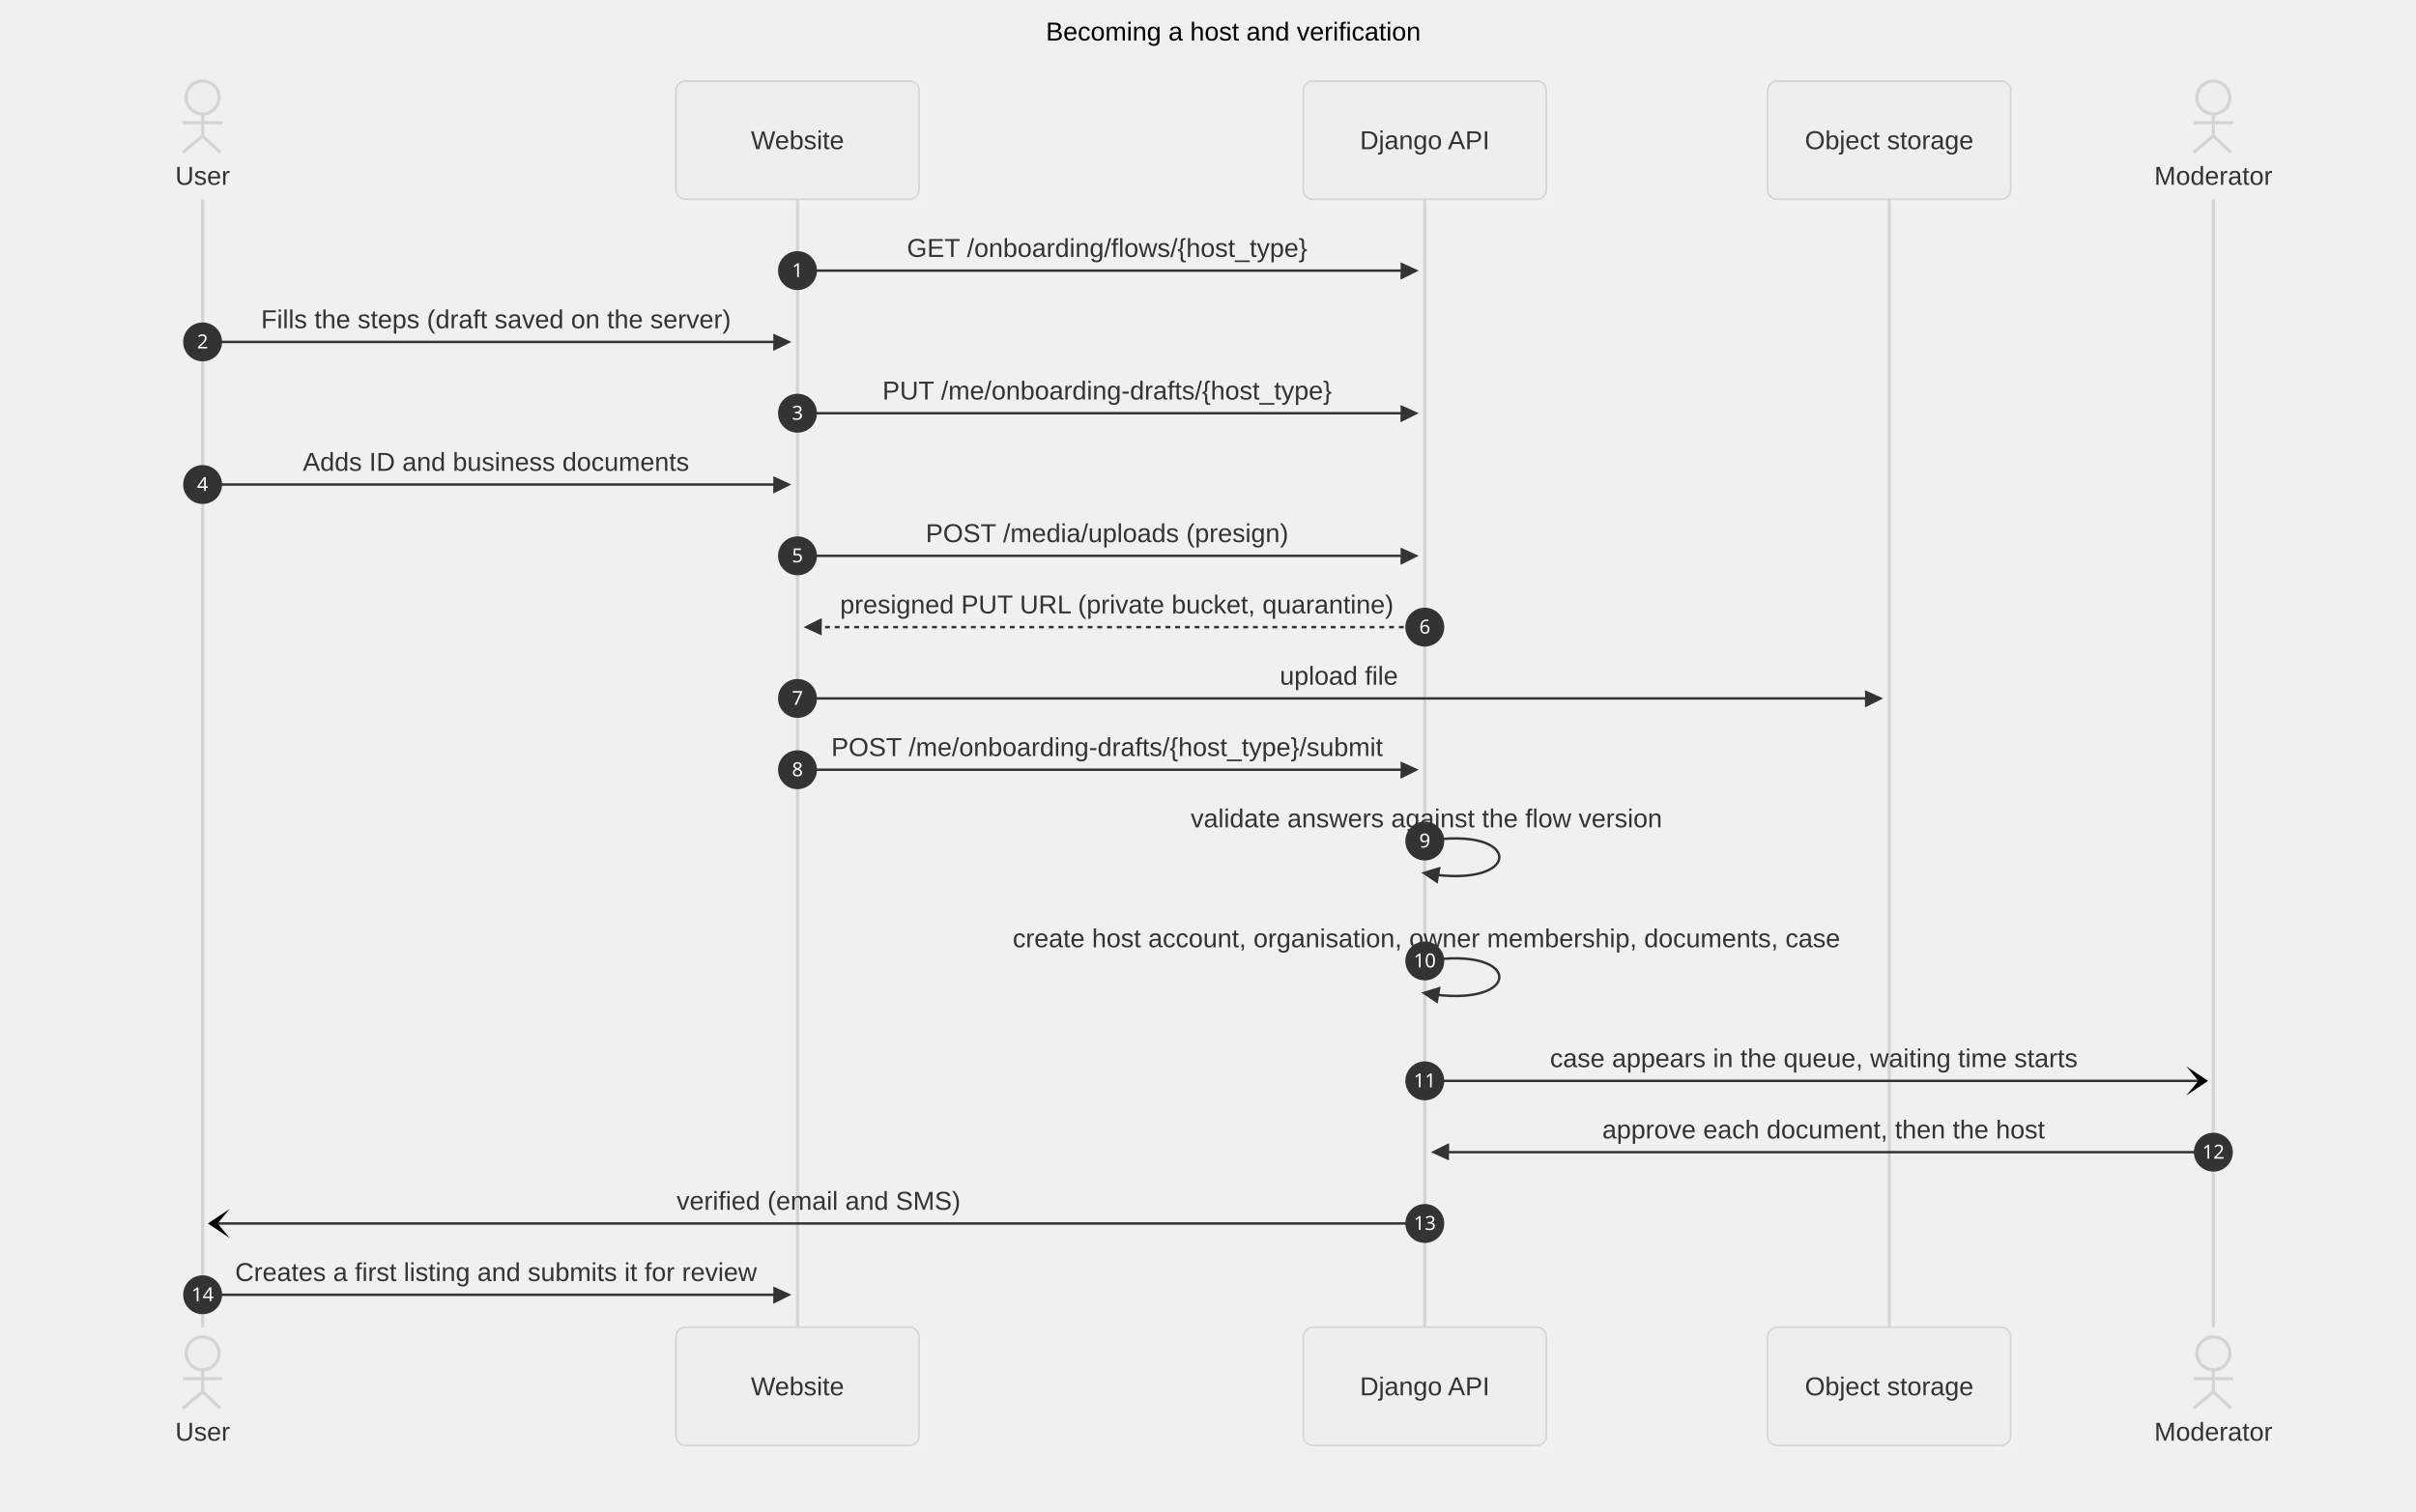
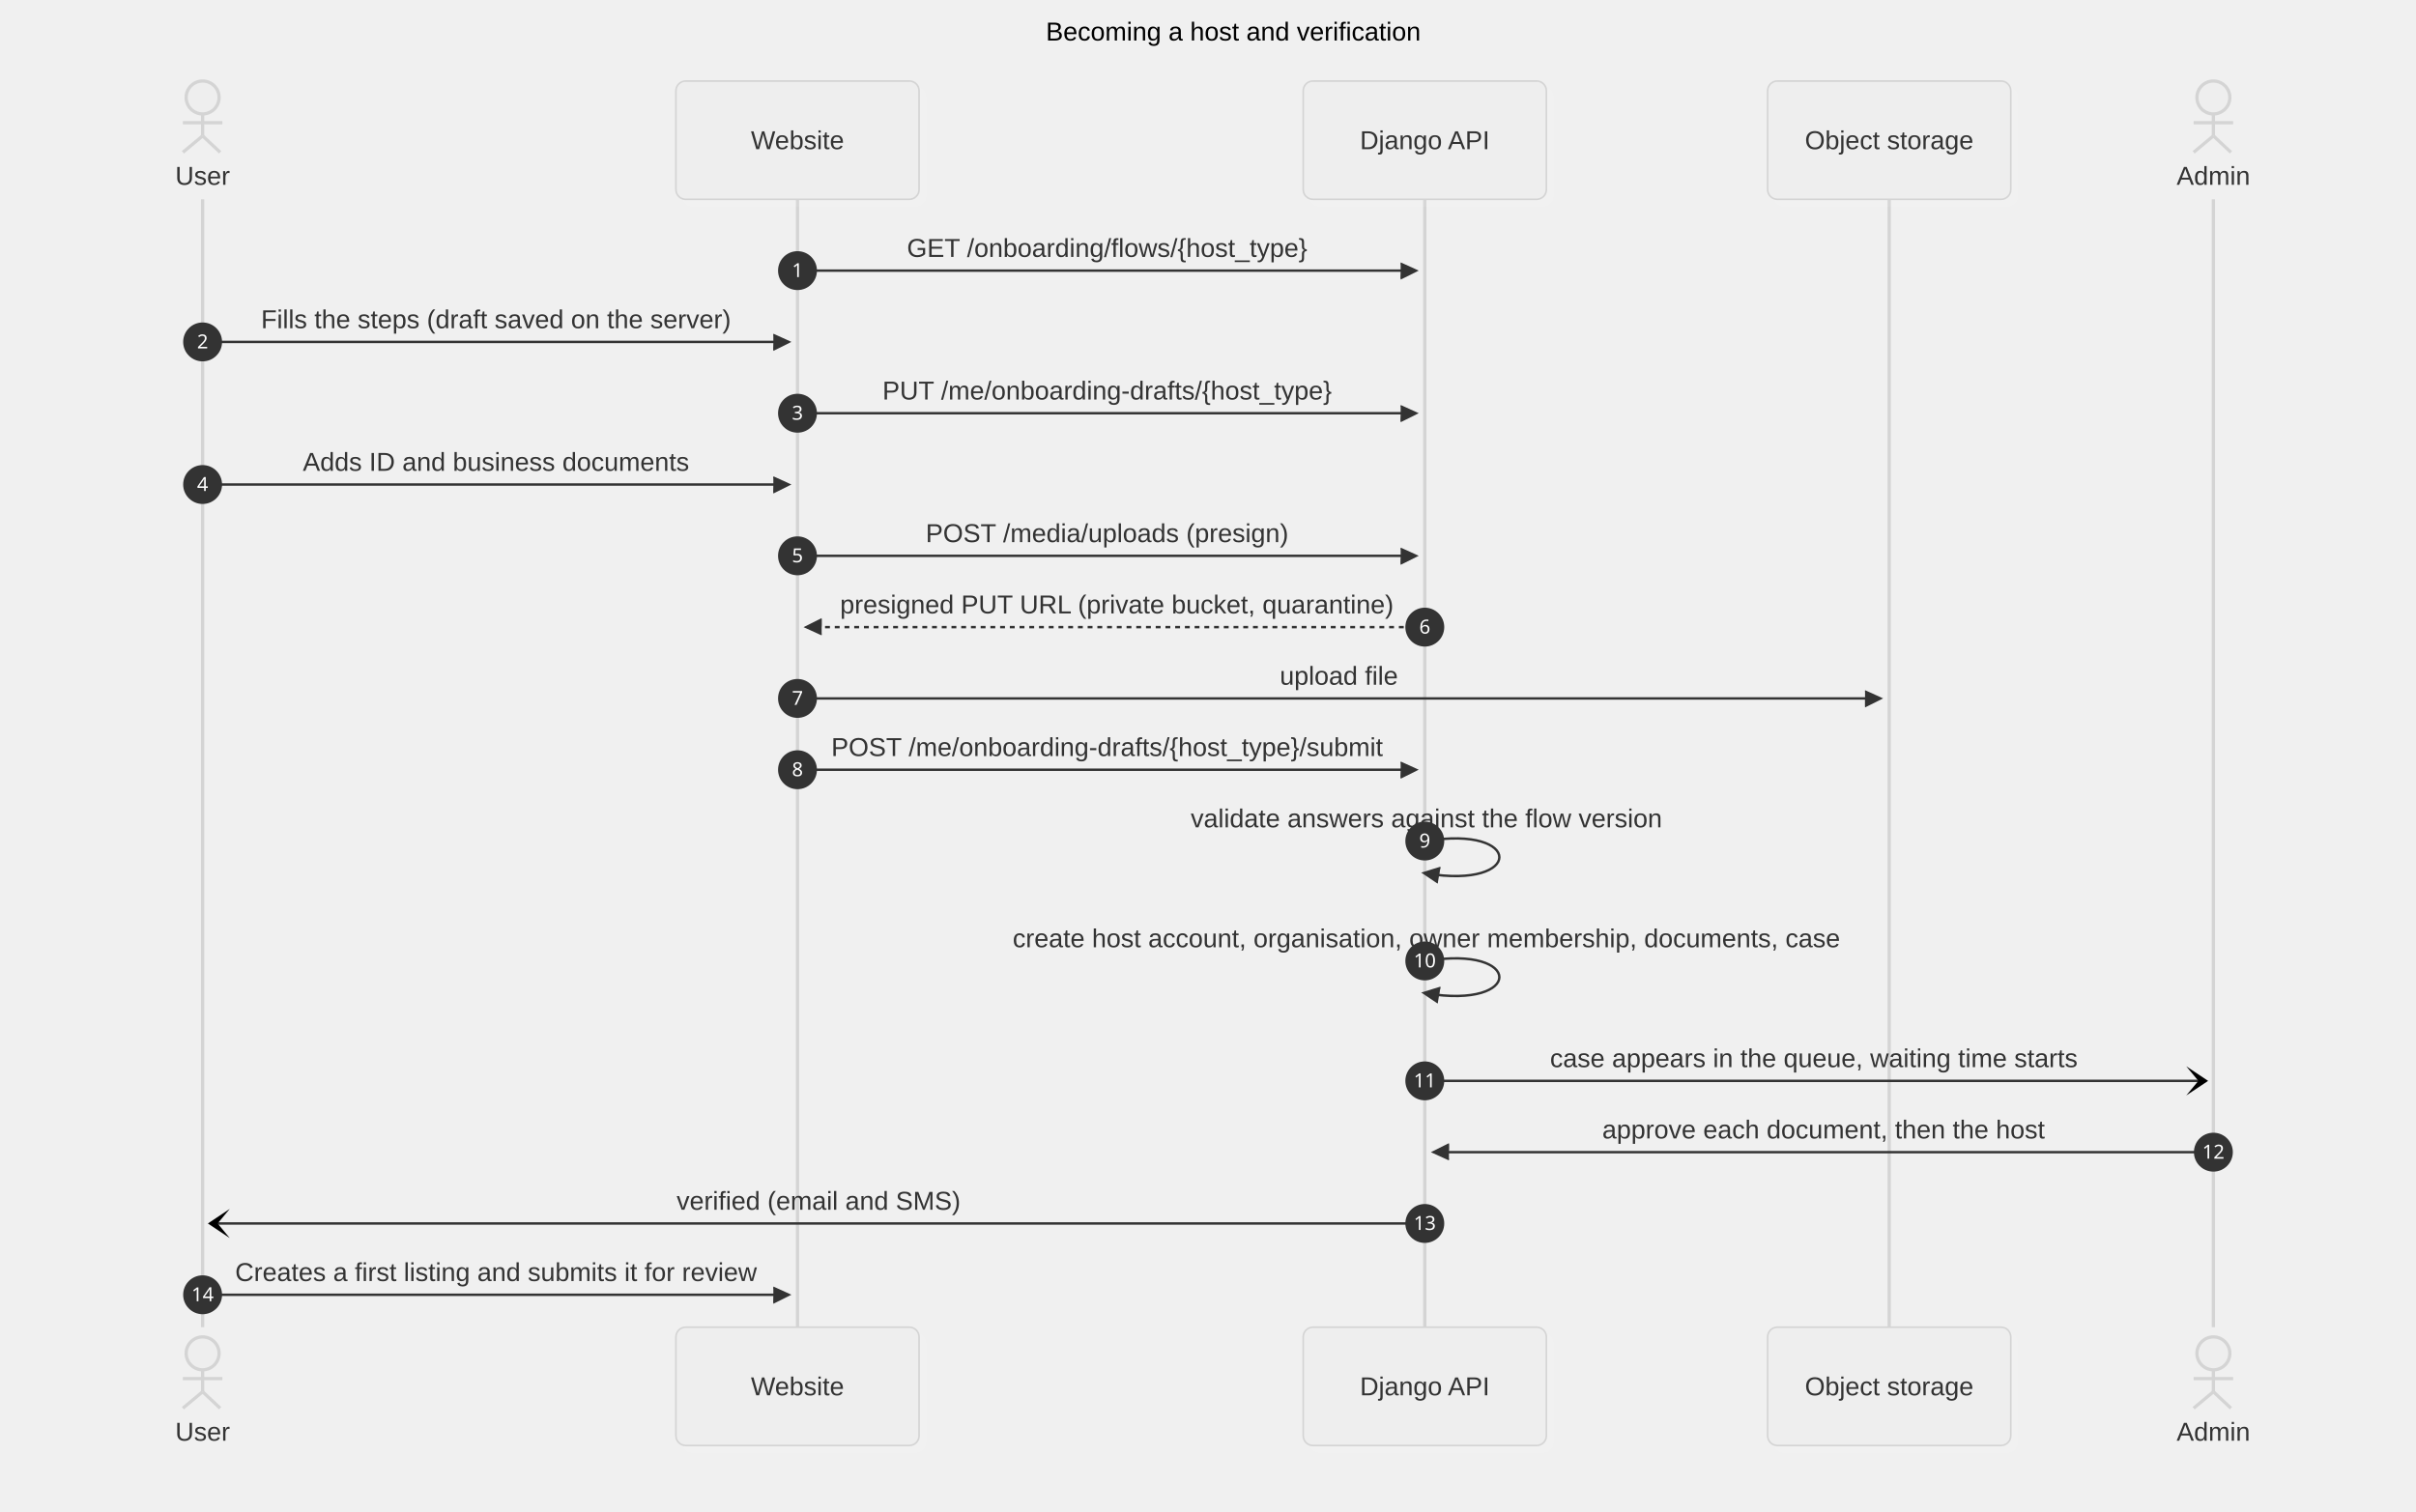
<svg xmlns="http://www.w3.org/2000/svg" id="my-svg" width="100%" style="max-width: 1490.5px; background-color: white;" viewBox="-50 -50 1490.5 933" role="graphics-document document" aria-roledescription="sequence">
  <g />
  <g>
    <rect x="1040.5" y="769" fill="#eaeaea" stroke="#666" width="150" height="73" name="S" rx="6" ry="6" class="actor actor-bottom" data-look="neo" filter="url(#my-svg-drop-shadow)" />
    <text x="1115.5" y="805.5" dominant-baseline="central" alignment-baseline="central" class="actor actor-box" style="text-anchor: middle; font-size: 16px; font-weight: 400;">
      <tspan x="1115.5" dy="0">Object storage</tspan>
    </text>
  </g>
  <g>
    <rect x="754" y="769" fill="#eaeaea" stroke="#666" width="150" height="73" name="A" rx="6" ry="6" class="actor actor-bottom" data-look="neo" filter="url(#my-svg-drop-shadow)" />
    <text x="829" y="805.5" dominant-baseline="central" alignment-baseline="central" class="actor actor-box" style="text-anchor: middle; font-size: 16px; font-weight: 400;">
      <tspan x="829" dy="0">Django API</tspan>
    </text>
  </g>
  <g>
    <rect x="367" y="769" fill="#eaeaea" stroke="#666" width="150" height="73" name="W" rx="6" ry="6" class="actor actor-bottom" data-look="neo" filter="url(#my-svg-drop-shadow)" />
    <text x="442" y="805.5" dominant-baseline="central" alignment-baseline="central" class="actor actor-box" style="text-anchor: middle; font-size: 16px; font-weight: 400;">
      <tspan x="442" dy="0">Website</tspan>
    </text>
  </g>
  <g />
  <g>
    <line id="actor4" x1="1315.5" y1="73" x2="1315.5" y2="769" class="actor-line 200" stroke-width="0.5px" stroke="#999" name="M" data-et="life-line" data-id="M" />
  </g>
  <g>
    <line id="actor3" x1="1115.5" y1="73" x2="1115.5" y2="769" class="actor-line 200" stroke-width="0.5px" stroke="#999" name="S" data-et="life-line" data-id="S" />
    <g id="root-3" data-look="neo" data-et="participant" data-type="participant" data-id="S">
      <rect x="1040.5" y="0" fill="#eaeaea" stroke="#666" width="150" height="73" name="S" rx="6" ry="6" class="actor actor-top" data-look="neo" filter="url(#my-svg-drop-shadow)" />
      <text x="1115.5" y="36.5" dominant-baseline="central" alignment-baseline="central" class="actor actor-box" style="text-anchor: middle; font-size: 16px; font-weight: 400;">
        <tspan x="1115.5" dy="0">Object storage</tspan>
      </text>
    </g>
  </g>
  <g>
    <line id="actor2" x1="829" y1="73" x2="829" y2="769" class="actor-line 200" stroke-width="0.5px" stroke="#999" name="A" data-et="life-line" data-id="A" />
    <g id="root-2" data-look="neo" data-et="participant" data-type="participant" data-id="A">
      <rect x="754" y="0" fill="#eaeaea" stroke="#666" width="150" height="73" name="A" rx="6" ry="6" class="actor actor-top" data-look="neo" filter="url(#my-svg-drop-shadow)" />
      <text x="829" y="36.5" dominant-baseline="central" alignment-baseline="central" class="actor actor-box" style="text-anchor: middle; font-size: 16px; font-weight: 400;">
        <tspan x="829" dy="0">Django API</tspan>
      </text>
    </g>
  </g>
  <g>
    <line id="actor1" x1="442" y1="73" x2="442" y2="769" class="actor-line 200" stroke-width="0.5px" stroke="#999" name="W" data-et="life-line" data-id="W" />
    <g id="root-1" data-look="neo" data-et="participant" data-type="participant" data-id="W">
      <rect x="367" y="0" fill="#eaeaea" stroke="#666" width="150" height="73" name="W" rx="6" ry="6" class="actor actor-top" data-look="neo" filter="url(#my-svg-drop-shadow)" />
      <text x="442" y="36.5" dominant-baseline="central" alignment-baseline="central" class="actor actor-box" style="text-anchor: middle; font-size: 16px; font-weight: 400;">
        <tspan x="442" dy="0">Website</tspan>
      </text>
    </g>
  </g>
  <g>
    <line id="actor0" x1="75" y1="73" x2="75" y2="769" class="actor-line 200" stroke-width="0.5px" stroke="#999" name="U" data-et="life-line" data-id="U" />
  </g>
  <style>#my-svg{font-family:Arial,sans-serif;font-size:16px;fill:#000000;}@keyframes edge-animation-frame{from{stroke-dashoffset:0;}}@keyframes dash{to{stroke-dashoffset:0;}}#my-svg .edge-animation-slow{stroke-dasharray:9,5!important;stroke-dashoffset:900;animation:dash 50s linear infinite;stroke-linecap:round;}#my-svg .edge-animation-fast{stroke-dasharray:9,5!important;stroke-dashoffset:900;animation:dash 20s linear infinite;stroke-linecap:round;}#my-svg .error-icon{fill:#552222;}#my-svg .error-text{fill:#552222;stroke:#552222;}#my-svg .edge-thickness-normal{stroke-width:1px;}#my-svg .edge-thickness-thick{stroke-width:3.5px;}#my-svg .edge-pattern-solid{stroke-dasharray:0;}#my-svg .edge-thickness-invisible{stroke-width:0;fill:none;}#my-svg .edge-pattern-dashed{stroke-dasharray:3;}#my-svg .edge-pattern-dotted{stroke-dasharray:2;}#my-svg .marker{fill:#666;stroke:#666;}#my-svg .marker.cross{stroke:#666;}#my-svg svg{font-family:Arial,sans-serif;font-size:16px;}#my-svg p{margin:0;}#my-svg .actor{stroke:hsl(0, 0%, 83%);fill:#eee;stroke-width:1;}#my-svg rect.actor.outer-path[data-look="neo"]{filter:drop-shadow( 1px 2px 2px rgba(185,185,185,1));}#my-svg rect.note[data-look="neo"]{stroke:#999;fill:#666;filter:drop-shadow( 1px 2px 2px rgba(185,185,185,1));}#my-svg text.actor&gt;tspan{fill:#333;stroke:none;}#my-svg .actor-line{stroke:hsl(0, 0%, 83%);}#my-svg .innerArc{stroke-width:1.5;stroke-dasharray:none;}#my-svg .messageLine0{stroke-width:1.5;stroke-dasharray:none;stroke:#333;}#my-svg .messageLine1{stroke-width:1.5;stroke-dasharray:2,2;stroke:#333;}#my-svg [id$="-arrowhead"] path{fill:#333;stroke:#333;}#my-svg .sequenceNumber{fill:white;}#my-svg [id$="-sequencenumber"]{fill:#333;}#my-svg [id$="-crosshead"] path{fill:#333;stroke:#333;}#my-svg .messageText{fill:#333;stroke:none;}#my-svg .labelBox{stroke:hsl(0, 0%, 83%);fill:#eee;filter:drop-shadow( 1px 2px 2px rgba(185,185,185,1));}#my-svg .labelText,#my-svg .labelText&gt;tspan{fill:#333;stroke:none;}#my-svg .loopText,#my-svg .loopText&gt;tspan{fill:#333;stroke:none;}#my-svg .sectionTitle,#my-svg .sectionTitle&gt;tspan{fill:#333;stroke:none;}#my-svg .loopLine{stroke-width:2px;stroke-dasharray:2,2;stroke:hsl(0, 0%, 83%);fill:hsl(0, 0%, 83%);}#my-svg .note{stroke:#999;fill:#666;}#my-svg .noteText,#my-svg .noteText&gt;tspan{fill:#fff;stroke:none;}#my-svg .activation0{fill:#f4f4f4;stroke:#666;}#my-svg .activation1{fill:#f4f4f4;stroke:#666;}#my-svg .activation2{fill:#f4f4f4;stroke:#666;}#my-svg .actorPopupMenu{position:absolute;}#my-svg .actorPopupMenuPanel{position:absolute;fill:#eee;box-shadow:0px 8px 16px 0px rgba(0,0,0,0.2);filter:drop-shadow(3px 5px 2px rgb(0 0 0 / 0.4));}#my-svg .actor-man circle,#my-svg line{fill:#eee;stroke-width:2px;}#my-svg g rect.rect{filter:drop-shadow( 1px 2px 2px rgba(185,185,185,1));stroke:#999;}#my-svg .node .neo-node{stroke:#999;}#my-svg [data-look="neo"].node rect,#my-svg [data-look="neo"].cluster rect,#my-svg [data-look="neo"].node polygon{stroke:url(#my-svg-gradient);filter:drop-shadow( 1px 2px 2px rgba(185,185,185,1));}#my-svg [data-look="neo"].swimlane.cluster rect{filter:none;}#my-svg [data-look="neo"].node path{stroke:url(#my-svg-gradient);stroke-width:1px;}#my-svg [data-look="neo"].node .outer-path{filter:drop-shadow( 1px 2px 2px rgba(185,185,185,1));}#my-svg [data-look="neo"].node .neo-line path{stroke:#999;filter:none;}#my-svg [data-look="neo"].node circle{stroke:url(#my-svg-gradient);filter:drop-shadow( 1px 2px 2px rgba(185,185,185,1));}#my-svg [data-look="neo"].node circle .state-start{fill:#000000;}#my-svg [data-look="neo"].icon-shape .icon{fill:url(#my-svg-gradient);filter:drop-shadow( 1px 2px 2px rgba(185,185,185,1));}#my-svg [data-look="neo"].icon-shape .icon-neo path{stroke:url(#my-svg-gradient);filter:drop-shadow( 1px 2px 2px rgba(185,185,185,1));}#my-svg :root{--mermaid-font-family:"trebuchet ms",verdana,arial,sans-serif;}</style>
  <g />
  <defs>
    <symbol id="my-svg-computer" width="24" height="24">
      <path transform="scale(.5)" d="M2 2v13h20v-13h-20zm18 11h-16v-9h16v9zm-10.228 6l.466-1h3.524l.467 1h-4.457zm14.228 3h-24l2-6h2.104l-1.33 4h18.45l-1.297-4h2.073l2 6zm-5-10h-14v-7h14v7z" />
    </symbol>
  </defs>
  <defs>
    <symbol id="my-svg-database" fill-rule="evenodd" clip-rule="evenodd">
      <path transform="scale(.5)" d="M12.258.001l.256.004.255.005.253.008.251.01.249.012.247.015.246.016.242.019.241.02.239.023.236.024.233.027.231.028.229.031.225.032.223.034.22.036.217.038.214.04.211.041.208.043.205.045.201.046.198.048.194.05.191.051.187.053.183.054.18.056.175.057.172.059.168.06.163.061.16.063.155.064.15.066.074.033.073.033.071.034.07.034.069.035.068.035.067.035.066.035.064.036.064.036.062.036.06.036.06.037.058.037.058.037.055.038.055.038.053.038.052.038.051.039.05.039.048.039.047.039.045.04.044.04.043.04.041.04.04.041.039.041.037.041.036.041.034.041.033.042.032.042.03.042.029.042.027.042.026.043.024.043.023.043.021.043.02.043.018.044.017.043.015.044.013.044.012.044.011.045.009.044.007.045.006.045.004.045.002.045.001.045v17l-.001.045-.002.045-.004.045-.006.045-.007.045-.009.044-.011.045-.012.044-.013.044-.015.044-.017.043-.018.044-.02.043-.021.043-.023.043-.024.043-.026.043-.027.042-.029.042-.03.042-.032.042-.033.042-.034.041-.036.041-.037.041-.039.041-.04.041-.041.04-.043.04-.044.04-.045.04-.047.039-.048.039-.05.039-.051.039-.052.038-.053.038-.055.038-.055.038-.058.037-.058.037-.06.037-.06.036-.062.036-.064.036-.064.036-.066.035-.067.035-.068.035-.069.035-.07.034-.071.034-.073.033-.074.033-.15.066-.155.064-.16.063-.163.061-.168.06-.172.059-.175.057-.18.056-.183.054-.187.053-.191.051-.194.05-.198.048-.201.046-.205.045-.208.043-.211.041-.214.04-.217.038-.22.036-.223.034-.225.032-.229.031-.231.028-.233.027-.236.024-.239.023-.241.02-.242.019-.246.016-.247.015-.249.012-.251.01-.253.008-.255.005-.256.004-.258.001-.258-.001-.256-.004-.255-.005-.253-.008-.251-.01-.249-.012-.247-.015-.245-.016-.243-.019-.241-.02-.238-.023-.236-.024-.234-.027-.231-.028-.228-.031-.226-.032-.223-.034-.22-.036-.217-.038-.214-.04-.211-.041-.208-.043-.204-.045-.201-.046-.198-.048-.195-.05-.19-.051-.187-.053-.184-.054-.179-.056-.176-.057-.172-.059-.167-.06-.164-.061-.159-.063-.155-.064-.151-.066-.074-.033-.072-.033-.072-.034-.07-.034-.069-.035-.068-.035-.067-.035-.066-.035-.064-.036-.063-.036-.062-.036-.061-.036-.06-.037-.058-.037-.057-.037-.056-.038-.055-.038-.053-.038-.052-.038-.051-.039-.049-.039-.049-.039-.046-.039-.046-.04-.044-.04-.043-.04-.041-.04-.04-.041-.039-.041-.037-.041-.036-.041-.034-.041-.033-.042-.032-.042-.03-.042-.029-.042-.027-.042-.026-.043-.024-.043-.023-.043-.021-.043-.02-.043-.018-.044-.017-.043-.015-.044-.013-.044-.012-.044-.011-.045-.009-.044-.007-.045-.006-.045-.004-.045-.002-.045-.001-.045v-17l.001-.045.002-.045.004-.045.006-.045.007-.045.009-.044.011-.045.012-.044.013-.044.015-.044.017-.043.018-.044.02-.043.021-.043.023-.043.024-.043.026-.043.027-.042.029-.042.03-.042.032-.042.033-.042.034-.041.036-.041.037-.041.039-.041.04-.041.041-.04.043-.04.044-.04.046-.04.046-.039.049-.039.049-.039.051-.039.052-.038.053-.038.055-.038.056-.038.057-.037.058-.037.06-.037.061-.036.062-.036.063-.036.064-.036.066-.035.067-.035.068-.035.069-.035.07-.034.072-.034.072-.033.074-.033.151-.066.155-.064.159-.063.164-.061.167-.06.172-.059.176-.057.179-.056.184-.054.187-.053.19-.051.195-.05.198-.048.201-.046.204-.045.208-.043.211-.041.214-.04.217-.038.22-.036.223-.034.226-.032.228-.031.231-.028.234-.027.236-.024.238-.023.241-.02.243-.019.245-.016.247-.015.249-.012.251-.01.253-.008.255-.005.256-.004.258-.001.258.001zm-9.258 20.499v.01l.001.021.003.021.004.022.005.021.006.022.007.022.009.023.01.022.011.023.012.023.013.023.015.023.016.024.017.023.018.024.019.024.021.024.022.025.023.024.024.025.052.049.056.05.061.051.066.051.07.051.075.051.079.052.084.052.088.052.092.052.097.052.102.051.105.052.11.052.114.051.119.051.123.051.127.05.131.05.135.05.139.048.144.049.147.047.152.047.155.047.16.045.163.045.167.043.171.043.176.041.178.041.183.039.187.039.19.037.194.035.197.035.202.033.204.031.209.03.212.029.216.027.219.025.222.024.226.021.23.02.233.018.236.016.24.015.243.012.246.01.249.008.253.005.256.004.259.001.26-.001.257-.004.254-.005.25-.008.247-.011.244-.012.241-.014.237-.016.233-.018.231-.021.226-.021.224-.024.22-.026.216-.027.212-.028.21-.031.205-.031.202-.034.198-.034.194-.036.191-.037.187-.039.183-.04.179-.04.175-.042.172-.043.168-.044.163-.045.16-.046.155-.046.152-.047.148-.048.143-.049.139-.049.136-.05.131-.05.126-.05.123-.051.118-.052.114-.051.11-.052.106-.052.101-.052.096-.052.092-.052.088-.053.083-.051.079-.052.074-.052.07-.051.065-.051.06-.051.056-.05.051-.05.023-.024.023-.025.021-.024.02-.024.019-.024.018-.024.017-.024.015-.023.014-.024.013-.023.012-.023.01-.023.01-.022.008-.022.006-.022.006-.022.004-.022.004-.021.001-.021.001-.021v-4.127l-.077.055-.08.053-.083.054-.085.053-.087.052-.09.052-.093.051-.095.05-.097.05-.1.049-.102.049-.105.048-.106.047-.109.047-.111.046-.114.045-.115.045-.118.044-.12.043-.122.042-.124.042-.126.041-.128.04-.13.04-.132.038-.134.038-.135.037-.138.037-.139.035-.142.035-.143.034-.144.033-.147.032-.148.031-.15.03-.151.03-.153.029-.154.027-.156.027-.158.026-.159.025-.161.024-.162.023-.163.022-.165.021-.166.02-.167.019-.169.018-.169.017-.171.016-.173.015-.173.014-.175.013-.175.012-.177.011-.178.01-.179.008-.179.008-.181.006-.182.005-.182.004-.184.003-.184.002h-.37l-.184-.002-.184-.003-.182-.004-.182-.005-.181-.006-.179-.008-.179-.008-.178-.01-.176-.011-.176-.012-.175-.013-.173-.014-.172-.015-.171-.016-.17-.017-.169-.018-.167-.019-.166-.02-.165-.021-.163-.022-.162-.023-.161-.024-.159-.025-.157-.026-.156-.027-.155-.027-.153-.029-.151-.03-.15-.03-.148-.031-.146-.032-.145-.033-.143-.034-.141-.035-.14-.035-.137-.037-.136-.037-.134-.038-.132-.038-.13-.04-.128-.04-.126-.041-.124-.042-.122-.042-.12-.044-.117-.043-.116-.045-.113-.045-.112-.046-.109-.047-.106-.047-.105-.048-.102-.049-.1-.049-.097-.05-.095-.05-.093-.052-.09-.051-.087-.052-.085-.053-.083-.054-.08-.054-.077-.054v4.127zm0-5.654v.011l.001.021.003.021.004.021.005.022.006.022.007.022.009.022.01.022.011.023.012.023.013.023.015.024.016.023.017.024.018.024.019.024.021.024.022.024.023.025.024.024.052.05.056.05.061.05.066.051.07.051.075.052.079.051.084.052.088.052.092.052.097.052.102.052.105.052.11.051.114.051.119.052.123.05.127.051.131.05.135.049.139.049.144.048.147.048.152.047.155.046.16.045.163.045.167.044.171.042.176.042.178.04.183.04.187.038.19.037.194.036.197.034.202.033.204.032.209.03.212.028.216.027.219.025.222.024.226.022.23.02.233.018.236.016.24.014.243.012.246.01.249.008.253.006.256.003.259.001.26-.001.257-.003.254-.006.25-.008.247-.01.244-.012.241-.015.237-.016.233-.018.231-.02.226-.022.224-.024.22-.025.216-.027.212-.029.21-.03.205-.032.202-.033.198-.035.194-.036.191-.037.187-.039.183-.039.179-.041.175-.042.172-.043.168-.044.163-.045.16-.045.155-.047.152-.047.148-.048.143-.048.139-.05.136-.049.131-.05.126-.051.123-.051.118-.051.114-.052.11-.052.106-.052.101-.052.096-.052.092-.052.088-.052.083-.052.079-.052.074-.051.07-.052.065-.051.06-.05.056-.051.051-.049.023-.025.023-.024.021-.025.02-.024.019-.024.018-.024.017-.024.015-.023.014-.023.013-.024.012-.022.01-.023.01-.023.008-.022.006-.022.006-.022.004-.021.004-.022.001-.021.001-.021v-4.139l-.077.054-.08.054-.083.054-.085.052-.087.053-.09.051-.093.051-.095.051-.097.05-.1.049-.102.049-.105.048-.106.047-.109.047-.111.046-.114.045-.115.044-.118.044-.12.044-.122.042-.124.042-.126.041-.128.04-.13.039-.132.039-.134.038-.135.037-.138.036-.139.036-.142.035-.143.033-.144.033-.147.033-.148.031-.15.03-.151.03-.153.028-.154.028-.156.027-.158.026-.159.025-.161.024-.162.023-.163.022-.165.021-.166.02-.167.019-.169.018-.169.017-.171.016-.173.015-.173.014-.175.013-.175.012-.177.011-.178.009-.179.009-.179.007-.181.007-.182.005-.182.004-.184.003-.184.002h-.37l-.184-.002-.184-.003-.182-.004-.182-.005-.181-.007-.179-.007-.179-.009-.178-.009-.176-.011-.176-.012-.175-.013-.173-.014-.172-.015-.171-.016-.17-.017-.169-.018-.167-.019-.166-.02-.165-.021-.163-.022-.162-.023-.161-.024-.159-.025-.157-.026-.156-.027-.155-.028-.153-.028-.151-.03-.15-.03-.148-.031-.146-.033-.145-.033-.143-.033-.141-.035-.14-.036-.137-.036-.136-.037-.134-.038-.132-.039-.13-.039-.128-.04-.126-.041-.124-.042-.122-.043-.12-.043-.117-.044-.116-.044-.113-.046-.112-.046-.109-.046-.106-.047-.105-.048-.102-.049-.1-.049-.097-.05-.095-.051-.093-.051-.09-.051-.087-.053-.085-.052-.083-.054-.08-.054-.077-.054v4.139zm0-5.666v.011l.001.02.003.022.004.021.005.022.006.021.007.022.009.023.01.022.011.023.012.023.013.023.015.023.016.024.017.024.018.023.019.024.021.025.022.024.023.024.024.025.052.05.056.05.061.05.066.051.07.051.075.052.079.051.084.052.088.052.092.052.097.052.102.052.105.051.11.052.114.051.119.051.123.051.127.05.131.05.135.05.139.049.144.048.147.048.152.047.155.046.16.045.163.045.167.043.171.043.176.042.178.04.183.04.187.038.19.037.194.036.197.034.202.033.204.032.209.03.212.028.216.027.219.025.222.024.226.021.23.02.233.018.236.017.24.014.243.012.246.01.249.008.253.006.256.003.259.001.26-.001.257-.003.254-.006.25-.008.247-.01.244-.013.241-.014.237-.016.233-.018.231-.02.226-.022.224-.024.22-.025.216-.027.212-.029.21-.03.205-.032.202-.033.198-.035.194-.036.191-.037.187-.039.183-.039.179-.041.175-.042.172-.043.168-.044.163-.045.16-.045.155-.047.152-.047.148-.048.143-.049.139-.049.136-.049.131-.051.126-.05.123-.051.118-.052.114-.051.11-.052.106-.052.101-.052.096-.052.092-.052.088-.052.083-.052.079-.052.074-.052.07-.051.065-.051.06-.051.056-.05.051-.049.023-.025.023-.025.021-.024.02-.024.019-.024.018-.024.017-.024.015-.023.014-.024.013-.023.012-.023.01-.022.01-.023.008-.022.006-.022.006-.022.004-.022.004-.021.001-.021.001-.021v-4.153l-.077.054-.08.054-.083.053-.085.053-.087.053-.09.051-.093.051-.095.051-.097.05-.1.049-.102.048-.105.048-.106.048-.109.046-.111.046-.114.046-.115.044-.118.044-.12.043-.122.043-.124.042-.126.041-.128.04-.13.039-.132.039-.134.038-.135.037-.138.036-.139.036-.142.034-.143.034-.144.033-.147.032-.148.032-.15.03-.151.03-.153.028-.154.028-.156.027-.158.026-.159.024-.161.024-.162.023-.163.023-.165.021-.166.02-.167.019-.169.018-.169.017-.171.016-.173.015-.173.014-.175.013-.175.012-.177.01-.178.01-.179.009-.179.007-.181.006-.182.006-.182.004-.184.003-.184.001-.185.001-.185-.001-.184-.001-.184-.003-.182-.004-.182-.006-.181-.006-.179-.007-.179-.009-.178-.01-.176-.01-.176-.012-.175-.013-.173-.014-.172-.015-.171-.016-.17-.017-.169-.018-.167-.019-.166-.02-.165-.021-.163-.023-.162-.023-.161-.024-.159-.024-.157-.026-.156-.027-.155-.028-.153-.028-.151-.03-.15-.03-.148-.032-.146-.032-.145-.033-.143-.034-.141-.034-.14-.036-.137-.036-.136-.037-.134-.038-.132-.039-.13-.039-.128-.041-.126-.041-.124-.041-.122-.043-.12-.043-.117-.044-.116-.044-.113-.046-.112-.046-.109-.046-.106-.048-.105-.048-.102-.048-.1-.05-.097-.049-.095-.051-.093-.051-.09-.052-.087-.052-.085-.053-.083-.053-.08-.054-.077-.054v4.153zm8.74-8.179l-.257.004-.254.005-.25.008-.247.011-.244.012-.241.014-.237.016-.233.018-.231.021-.226.022-.224.023-.22.026-.216.027-.212.028-.21.031-.205.032-.202.033-.198.034-.194.036-.191.038-.187.038-.183.04-.179.041-.175.042-.172.043-.168.043-.163.045-.16.046-.155.046-.152.048-.148.048-.143.048-.139.049-.136.05-.131.05-.126.051-.123.051-.118.051-.114.052-.11.052-.106.052-.101.052-.096.052-.092.052-.088.052-.083.052-.079.052-.074.051-.07.052-.065.051-.06.05-.056.05-.051.05-.023.025-.023.024-.021.024-.02.025-.019.024-.018.024-.017.023-.015.024-.014.023-.013.023-.012.023-.01.023-.01.022-.008.022-.006.023-.006.021-.004.022-.004.021-.001.021-.001.021.001.021.001.021.004.021.004.022.006.021.006.023.008.022.01.022.01.023.012.023.013.023.014.023.015.024.017.023.018.024.019.024.02.025.021.024.023.024.023.025.051.05.056.05.06.05.065.051.07.052.074.051.079.052.083.052.088.052.092.052.096.052.101.052.106.052.11.052.114.052.118.051.123.051.126.051.131.05.136.05.139.049.143.048.148.048.152.048.155.046.16.046.163.045.168.043.172.043.175.042.179.041.183.04.187.038.191.038.194.036.198.034.202.033.205.032.21.031.212.028.216.027.22.026.224.023.226.022.231.021.233.018.237.016.241.014.244.012.247.011.25.008.254.005.257.004.26.001.26-.001.257-.004.254-.005.25-.008.247-.011.244-.012.241-.014.237-.016.233-.018.231-.021.226-.022.224-.023.22-.026.216-.027.212-.028.21-.031.205-.032.202-.033.198-.034.194-.036.191-.038.187-.038.183-.04.179-.041.175-.042.172-.043.168-.043.163-.045.16-.046.155-.046.152-.048.148-.048.143-.048.139-.049.136-.05.131-.05.126-.051.123-.051.118-.051.114-.052.11-.052.106-.052.101-.052.096-.052.092-.052.088-.052.083-.052.079-.052.074-.051.07-.052.065-.051.06-.05.056-.05.051-.05.023-.025.023-.024.021-.024.02-.025.019-.024.018-.024.017-.023.015-.024.014-.023.013-.023.012-.023.01-.023.01-.022.008-.022.006-.023.006-.021.004-.022.004-.021.001-.021.001-.021-.001-.021-.001-.021-.004-.021-.004-.022-.006-.021-.006-.023-.008-.022-.01-.022-.01-.023-.012-.023-.013-.023-.014-.023-.015-.024-.017-.023-.018-.024-.019-.024-.02-.025-.021-.024-.023-.024-.023-.025-.051-.05-.056-.05-.06-.05-.065-.051-.07-.052-.074-.051-.079-.052-.083-.052-.088-.052-.092-.052-.096-.052-.101-.052-.106-.052-.11-.052-.114-.052-.118-.051-.123-.051-.126-.051-.131-.05-.136-.05-.139-.049-.143-.048-.148-.048-.152-.048-.155-.046-.16-.046-.163-.045-.168-.043-.172-.043-.175-.042-.179-.041-.183-.04-.187-.038-.191-.038-.194-.036-.198-.034-.202-.033-.205-.032-.21-.031-.212-.028-.216-.027-.22-.026-.224-.023-.226-.022-.231-.021-.233-.018-.237-.016-.241-.014-.244-.012-.247-.011-.25-.008-.254-.005-.257-.004-.26-.001-.26.001z" />
    </symbol>
  </defs>
  <defs>
    <symbol id="my-svg-clock" width="24" height="24">
      <path transform="scale(.5)" d="M12 2c5.514 0 10 4.486 10 10s-4.486 10-10 10-10-4.486-10-10 4.486-10 10-10zm0-2c-6.627 0-12 5.373-12 12s5.373 12 12 12 12-5.373 12-12-5.373-12-12-12zm5.848 12.459c.202.038.202.333.001.372-1.907.361-6.045 1.111-6.547 1.111-.719 0-1.301-.582-1.301-1.301 0-.512.77-5.447 1.125-7.445.034-.192.312-.181.343.014l.985 6.238 5.394 1.011z" />
    </symbol>
  </defs>
  <defs>
    <marker id="my-svg-arrowhead" refX="7.9" refY="5" markerUnits="userSpaceOnUse" markerWidth="12" markerHeight="12" orient="auto-start-reverse">
      <path d="M -1 0 L 10 5 L 0 10 z" />
    </marker>
  </defs>
  <defs>
    <marker id="my-svg-crosshead" markerWidth="15" markerHeight="8" orient="auto" refX="4" refY="4.5">
      <path fill="none" stroke="#000000" stroke-width="1pt" d="M 1,2 L 6,7 M 6,2 L 1,7" style="stroke-dasharray: 0, 0;" />
    </marker>
  </defs>
  <defs>
    <marker id="my-svg-filled-head" refX="15.5" refY="7" markerWidth="20" markerHeight="28" orient="auto">
      <path d="M 18,7 L9,13 L14,7 L9,1 Z" />
    </marker>
  </defs>
  <defs>
    <marker id="my-svg-sequencenumber" refX="15" refY="15" markerWidth="60" markerHeight="40" orient="auto">
      <circle cx="15" cy="15" r="6" />
    </marker>
  </defs>
  <defs>
    <marker id="my-svg-solidTopArrowHead" refX="7.9" refY="7.25" markerUnits="userSpaceOnUse" markerWidth="12" markerHeight="12" orient="auto-start-reverse">
      <path d="M 0 0 L 10 8 L 0 8 z" />
    </marker>
  </defs>
  <defs>
    <marker id="my-svg-solidBottomArrowHead" refX="7.9" refY="0.75" markerUnits="userSpaceOnUse" markerWidth="12" markerHeight="12" orient="auto-start-reverse">
      <path d="M 0 0 L 10 0 L 0 8 z" />
    </marker>
  </defs>
  <defs>
    <marker id="my-svg-stickTopArrowHead" refX="7.5" refY="7" markerUnits="userSpaceOnUse" markerWidth="12" markerHeight="12" orient="auto-start-reverse">
      <path d="M 0 0 L 7 7" stroke="black" stroke-width="1.5" fill="none" />
    </marker>
  </defs>
  <defs>
    <marker id="my-svg-stickBottomArrowHead" refX="7.5" refY="0" markerUnits="userSpaceOnUse" markerWidth="12" markerHeight="12" orient="auto-start-reverse">
      <path d="M 0 7 L 7 0" stroke="black" stroke-width="1.5" fill="none" />
    </marker>
  </defs>
  <defs>
    <filter id="my-svg-drop-shadow" height="130%" width="130%">
      <feDropShadow dx="4" dy="4" stdDeviation="0" flood-opacity="0.06" flood-color="#FFFFFF" />
    </filter>
  </defs>
  <g class="actor-man actor-top" name="U" data-et="participant" data-type="actor" data-id="U" style="stroke: rgb(212, 212, 212);">
    <line id="actor-man-torso0" x1="75" y1="20.308" x2="75" y2="33.846" />
    <line id="actor-man-arms0" x1="62.815" y1="25.723" x2="87.185" y2="25.723" />
    <line x1="62.815" y1="44" x2="75" y2="33.846" />
    <line x1="75" y1="33.846" x2="85.831" y2="44" />
    <circle cx="75" cy="10.154" r="10.154" width="150" height="73" />
    <text x="75" y="58.5" dominant-baseline="central" alignment-baseline="central" class="actor actor-man" style="text-anchor: middle; font-size: 16px; font-weight: 400;">
      <tspan x="75" dy="0">User</tspan>
    </text>
  </g>
  <g class="actor-man actor-top" name="M" data-et="participant" data-type="actor" data-id="M" style="stroke: rgb(212, 212, 212);">
    <line id="actor-man-torso4" x1="1315.5" y1="20.308" x2="1315.5" y2="33.846" />
    <line id="actor-man-arms4" x1="1303.315" y1="25.723" x2="1327.685" y2="25.723" />
    <line x1="1303.315" y1="44" x2="1315.5" y2="33.846" />
    <line x1="1315.5" y1="33.846" x2="1326.331" y2="44" />
    <circle cx="1315.5" cy="10.154" r="10.154" width="150" height="73" />
    <text x="1315.5" y="58.5" dominant-baseline="central" alignment-baseline="central" class="actor actor-man" style="text-anchor: middle; font-size: 16px; font-weight: 400;">
-       <tspan x="1315.5" dy="0">Moderator</tspan>
+       <tspan x="1315.5" dy="0">Admin</tspan>
    </text>
  </g>
  <text x="633" y="88" text-anchor="middle" dominant-baseline="middle" alignment-baseline="middle" class="messageText" dy="1em" style="font-size: 16px; font-weight: 400;">GET /onboarding/flows/{host_type}</text>
  <line x1="449" y1="117" x2="822" y2="117" class="messageLine0" data-et="message" data-id="i1" data-from="W" data-to="A" stroke-width="2" stroke="none" marker-end="url(#my-svg-arrowhead)" style="fill: none;" />
  <line x1="442" y1="117" x2="442" y2="117" stroke-width="0" marker-start="url(#my-svg-sequencenumber)" />
  <text x="442" y="121" font-family="sans-serif" font-size="12px" text-anchor="middle" class="sequenceNumber">1</text>
  <text x="256" y="132" text-anchor="middle" dominant-baseline="middle" alignment-baseline="middle" class="messageText" dy="1em" style="font-size: 16px; font-weight: 400;">Fills the steps (draft saved on the server)</text>
  <line x1="82" y1="161" x2="435" y2="161" class="messageLine0" data-et="message" data-id="i2" data-from="U" data-to="W" stroke-width="2" stroke="none" marker-end="url(#my-svg-arrowhead)" style="fill: none;" />
  <line x1="75" y1="161" x2="75" y2="161" stroke-width="0" marker-start="url(#my-svg-sequencenumber)" />
  <text x="75" y="165" font-family="sans-serif" font-size="12px" text-anchor="middle" class="sequenceNumber">2</text>
  <text x="633" y="176" text-anchor="middle" dominant-baseline="middle" alignment-baseline="middle" class="messageText" dy="1em" style="font-size: 16px; font-weight: 400;">PUT /me/onboarding-drafts/{host_type}</text>
  <line x1="449" y1="205" x2="822" y2="205" class="messageLine0" data-et="message" data-id="i3" data-from="W" data-to="A" stroke-width="2" stroke="none" marker-end="url(#my-svg-arrowhead)" style="fill: none;" />
  <line x1="442" y1="205" x2="442" y2="205" stroke-width="0" marker-start="url(#my-svg-sequencenumber)" />
  <text x="442" y="209" font-family="sans-serif" font-size="12px" text-anchor="middle" class="sequenceNumber">3</text>
  <text x="256" y="220" text-anchor="middle" dominant-baseline="middle" alignment-baseline="middle" class="messageText" dy="1em" style="font-size: 16px; font-weight: 400;">Adds ID and business documents</text>
  <line x1="82" y1="249" x2="435" y2="249" class="messageLine0" data-et="message" data-id="i4" data-from="U" data-to="W" stroke-width="2" stroke="none" marker-end="url(#my-svg-arrowhead)" style="fill: none;" />
  <line x1="75" y1="249" x2="75" y2="249" stroke-width="0" marker-start="url(#my-svg-sequencenumber)" />
  <text x="75" y="253" font-family="sans-serif" font-size="12px" text-anchor="middle" class="sequenceNumber">4</text>
  <text x="633" y="264" text-anchor="middle" dominant-baseline="middle" alignment-baseline="middle" class="messageText" dy="1em" style="font-size: 16px; font-weight: 400;">POST /media/uploads (presign)</text>
  <line x1="449" y1="293" x2="822" y2="293" class="messageLine0" data-et="message" data-id="i5" data-from="W" data-to="A" stroke-width="2" stroke="none" marker-end="url(#my-svg-arrowhead)" style="fill: none;" />
  <line x1="442" y1="293" x2="442" y2="293" stroke-width="0" marker-start="url(#my-svg-sequencenumber)" />
  <text x="442" y="297" font-family="sans-serif" font-size="12px" text-anchor="middle" class="sequenceNumber">5</text>
  <text x="639" y="308" text-anchor="middle" dominant-baseline="middle" alignment-baseline="middle" class="messageText" dy="1em" style="font-size: 16px; font-weight: 400;">presigned PUT URL (private bucket, quarantine)</text>
  <line x1="834" y1="337" x2="449" y2="337" class="messageLine1" data-et="message" data-id="i6" data-from="A" data-to="W" stroke-width="2" stroke="none" marker-end="url(#my-svg-arrowhead)" style="stroke-dasharray: 3, 3; fill: none;" />
  <line x1="829" y1="337" x2="829" y2="337" stroke-width="0" marker-start="url(#my-svg-sequencenumber)" />
  <text x="829" y="341" font-family="sans-serif" font-size="12px" text-anchor="middle" class="sequenceNumber">6</text>
  <text x="776" y="352" text-anchor="middle" dominant-baseline="middle" alignment-baseline="middle" class="messageText" dy="1em" style="font-size: 16px; font-weight: 400;">upload file</text>
  <line x1="449" y1="381" x2="1108.5" y2="381" class="messageLine0" data-et="message" data-id="i7" data-from="W" data-to="S" stroke-width="2" stroke="none" marker-end="url(#my-svg-arrowhead)" style="fill: none;" />
  <line x1="442" y1="381" x2="442" y2="381" stroke-width="0" marker-start="url(#my-svg-sequencenumber)" />
  <text x="442" y="385" font-family="sans-serif" font-size="12px" text-anchor="middle" class="sequenceNumber">7</text>
  <text x="633" y="396" text-anchor="middle" dominant-baseline="middle" alignment-baseline="middle" class="messageText" dy="1em" style="font-size: 16px; font-weight: 400;">POST /me/onboarding-drafts/{host_type}/submit</text>
  <line x1="449" y1="425" x2="822" y2="425" class="messageLine0" data-et="message" data-id="i8" data-from="W" data-to="A" stroke-width="2" stroke="none" marker-end="url(#my-svg-arrowhead)" style="fill: none;" />
  <line x1="442" y1="425" x2="442" y2="425" stroke-width="0" marker-start="url(#my-svg-sequencenumber)" />
  <text x="442" y="429" font-family="sans-serif" font-size="12px" text-anchor="middle" class="sequenceNumber">8</text>
  <text x="830" y="440" text-anchor="middle" dominant-baseline="middle" alignment-baseline="middle" class="messageText" dy="1em" style="font-size: 16px; font-weight: 400;">validate answers against the flow version</text>
  <path d="M 830,469 C 890,459 890,499 830,489" class="messageLine0" data-et="message" data-id="i9" data-from="A" data-to="A" stroke-width="2" stroke="none" marker-end="url(#my-svg-arrowhead)" x1="836" style="fill: none;" />
  <line x1="829" y1="469" x2="829" y2="469" stroke-width="0" marker-start="url(#my-svg-sequencenumber)" />
  <text x="829" y="473" font-family="sans-serif" font-size="12px" text-anchor="middle" class="sequenceNumber">9</text>
  <text x="830" y="514" text-anchor="middle" dominant-baseline="middle" alignment-baseline="middle" class="messageText" dy="1em" style="font-size: 16px; font-weight: 400;">create host account, organisation, owner membership, documents, case</text>
  <path d="M 830,543 C 890,533 890,573 830,563" class="messageLine0" data-et="message" data-id="i10" data-from="A" data-to="A" stroke-width="2" stroke="none" marker-end="url(#my-svg-arrowhead)" x1="836" style="fill: none;" />
  <line x1="829" y1="543" x2="829" y2="543" stroke-width="0" marker-start="url(#my-svg-sequencenumber)" />
  <text x="829" y="547" font-family="sans-serif" font-size="12px" text-anchor="middle" class="sequenceNumber">10</text>
  <text x="1069" y="588" text-anchor="middle" dominant-baseline="middle" alignment-baseline="middle" class="messageText" dy="1em" style="font-size: 16px; font-weight: 400;">case appears in the queue, waiting time starts</text>
  <line x1="836" y1="617" x2="1308.5" y2="617" class="messageLine0" data-et="message" data-id="i11" data-from="A" data-to="M" stroke-width="2" stroke="none" marker-end="url(#my-svg-filled-head)" style="fill: none;" />
  <line x1="829" y1="617" x2="829" y2="617" stroke-width="0" marker-start="url(#my-svg-sequencenumber)" />
  <text x="829" y="621" font-family="sans-serif" font-size="12px" text-anchor="middle" class="sequenceNumber">11</text>
  <text x="1075" y="632" text-anchor="middle" dominant-baseline="middle" alignment-baseline="middle" class="messageText" dy="1em" style="font-size: 16px; font-weight: 400;">approve each document, then the host</text>
  <line x1="1320.5" y1="661" x2="836" y2="661" class="messageLine0" data-et="message" data-id="i12" data-from="M" data-to="A" stroke-width="2" stroke="none" marker-end="url(#my-svg-arrowhead)" style="fill: none;" />
  <line x1="1315.5" y1="661" x2="1315.5" y2="661" stroke-width="0" marker-start="url(#my-svg-sequencenumber)" />
  <text x="1315.5" y="665" font-family="sans-serif" font-size="12px" text-anchor="middle" class="sequenceNumber">12</text>
  <text x="455" y="676" text-anchor="middle" dominant-baseline="middle" alignment-baseline="middle" class="messageText" dy="1em" style="font-size: 16px; font-weight: 400;">verified (email and SMS)</text>
  <line x1="834" y1="705" x2="82" y2="705" class="messageLine0" data-et="message" data-id="i13" data-from="A" data-to="U" stroke-width="2" stroke="none" marker-end="url(#my-svg-filled-head)" style="fill: none;" />
  <line x1="829" y1="705" x2="829" y2="705" stroke-width="0" marker-start="url(#my-svg-sequencenumber)" />
  <text x="829" y="709" font-family="sans-serif" font-size="12px" text-anchor="middle" class="sequenceNumber">13</text>
  <text x="256" y="720" text-anchor="middle" dominant-baseline="middle" alignment-baseline="middle" class="messageText" dy="1em" style="font-size: 16px; font-weight: 400;">Creates a first listing and submits it for review</text>
  <line x1="82" y1="749" x2="435" y2="749" class="messageLine0" data-et="message" data-id="i14" data-from="U" data-to="W" stroke-width="2" stroke="none" marker-end="url(#my-svg-arrowhead)" style="fill: none;" />
  <line x1="75" y1="749" x2="75" y2="749" stroke-width="0" marker-start="url(#my-svg-sequencenumber)" />
  <text x="75" y="753" font-family="sans-serif" font-size="12px" text-anchor="middle" class="sequenceNumber">14</text>
  <g class="actor-man actor-bottom" name="U" style="stroke: rgb(212, 212, 212);">
    <line id="actor-man-torso4" x1="75" y1="795.308" x2="75" y2="808.846" />
    <line id="actor-man-arms4" x1="62.815" y1="800.723" x2="87.185" y2="800.723" />
    <line x1="62.815" y1="819" x2="75" y2="808.846" />
    <line x1="75" y1="808.846" x2="85.831" y2="819" />
    <circle cx="75" cy="785.154" r="10.154" width="150" height="73" />
    <text x="75" y="833.5" dominant-baseline="central" alignment-baseline="central" class="actor actor-man" style="text-anchor: middle; font-size: 16px; font-weight: 400;">
      <tspan x="75" dy="0">User</tspan>
    </text>
  </g>
  <g class="actor-man actor-bottom" name="M" style="stroke: rgb(212, 212, 212);">
    <line id="actor-man-torso4" x1="1315.5" y1="795.308" x2="1315.5" y2="808.846" />
    <line id="actor-man-arms4" x1="1303.315" y1="800.723" x2="1327.685" y2="800.723" />
    <line x1="1303.315" y1="819" x2="1315.5" y2="808.846" />
    <line x1="1315.5" y1="808.846" x2="1326.331" y2="819" />
    <circle cx="1315.5" cy="785.154" r="10.154" width="150" height="73" />
    <text x="1315.5" y="833.5" dominant-baseline="central" alignment-baseline="central" class="actor actor-man" style="text-anchor: middle; font-size: 16px; font-weight: 400;">
-       <tspan x="1315.5" dy="0">Moderator</tspan>
+       <tspan x="1315.5" dy="0">Admin</tspan>
    </text>
  </g>
  <text x="595.25" y="-25">Becoming a host and verification</text>
</svg>
